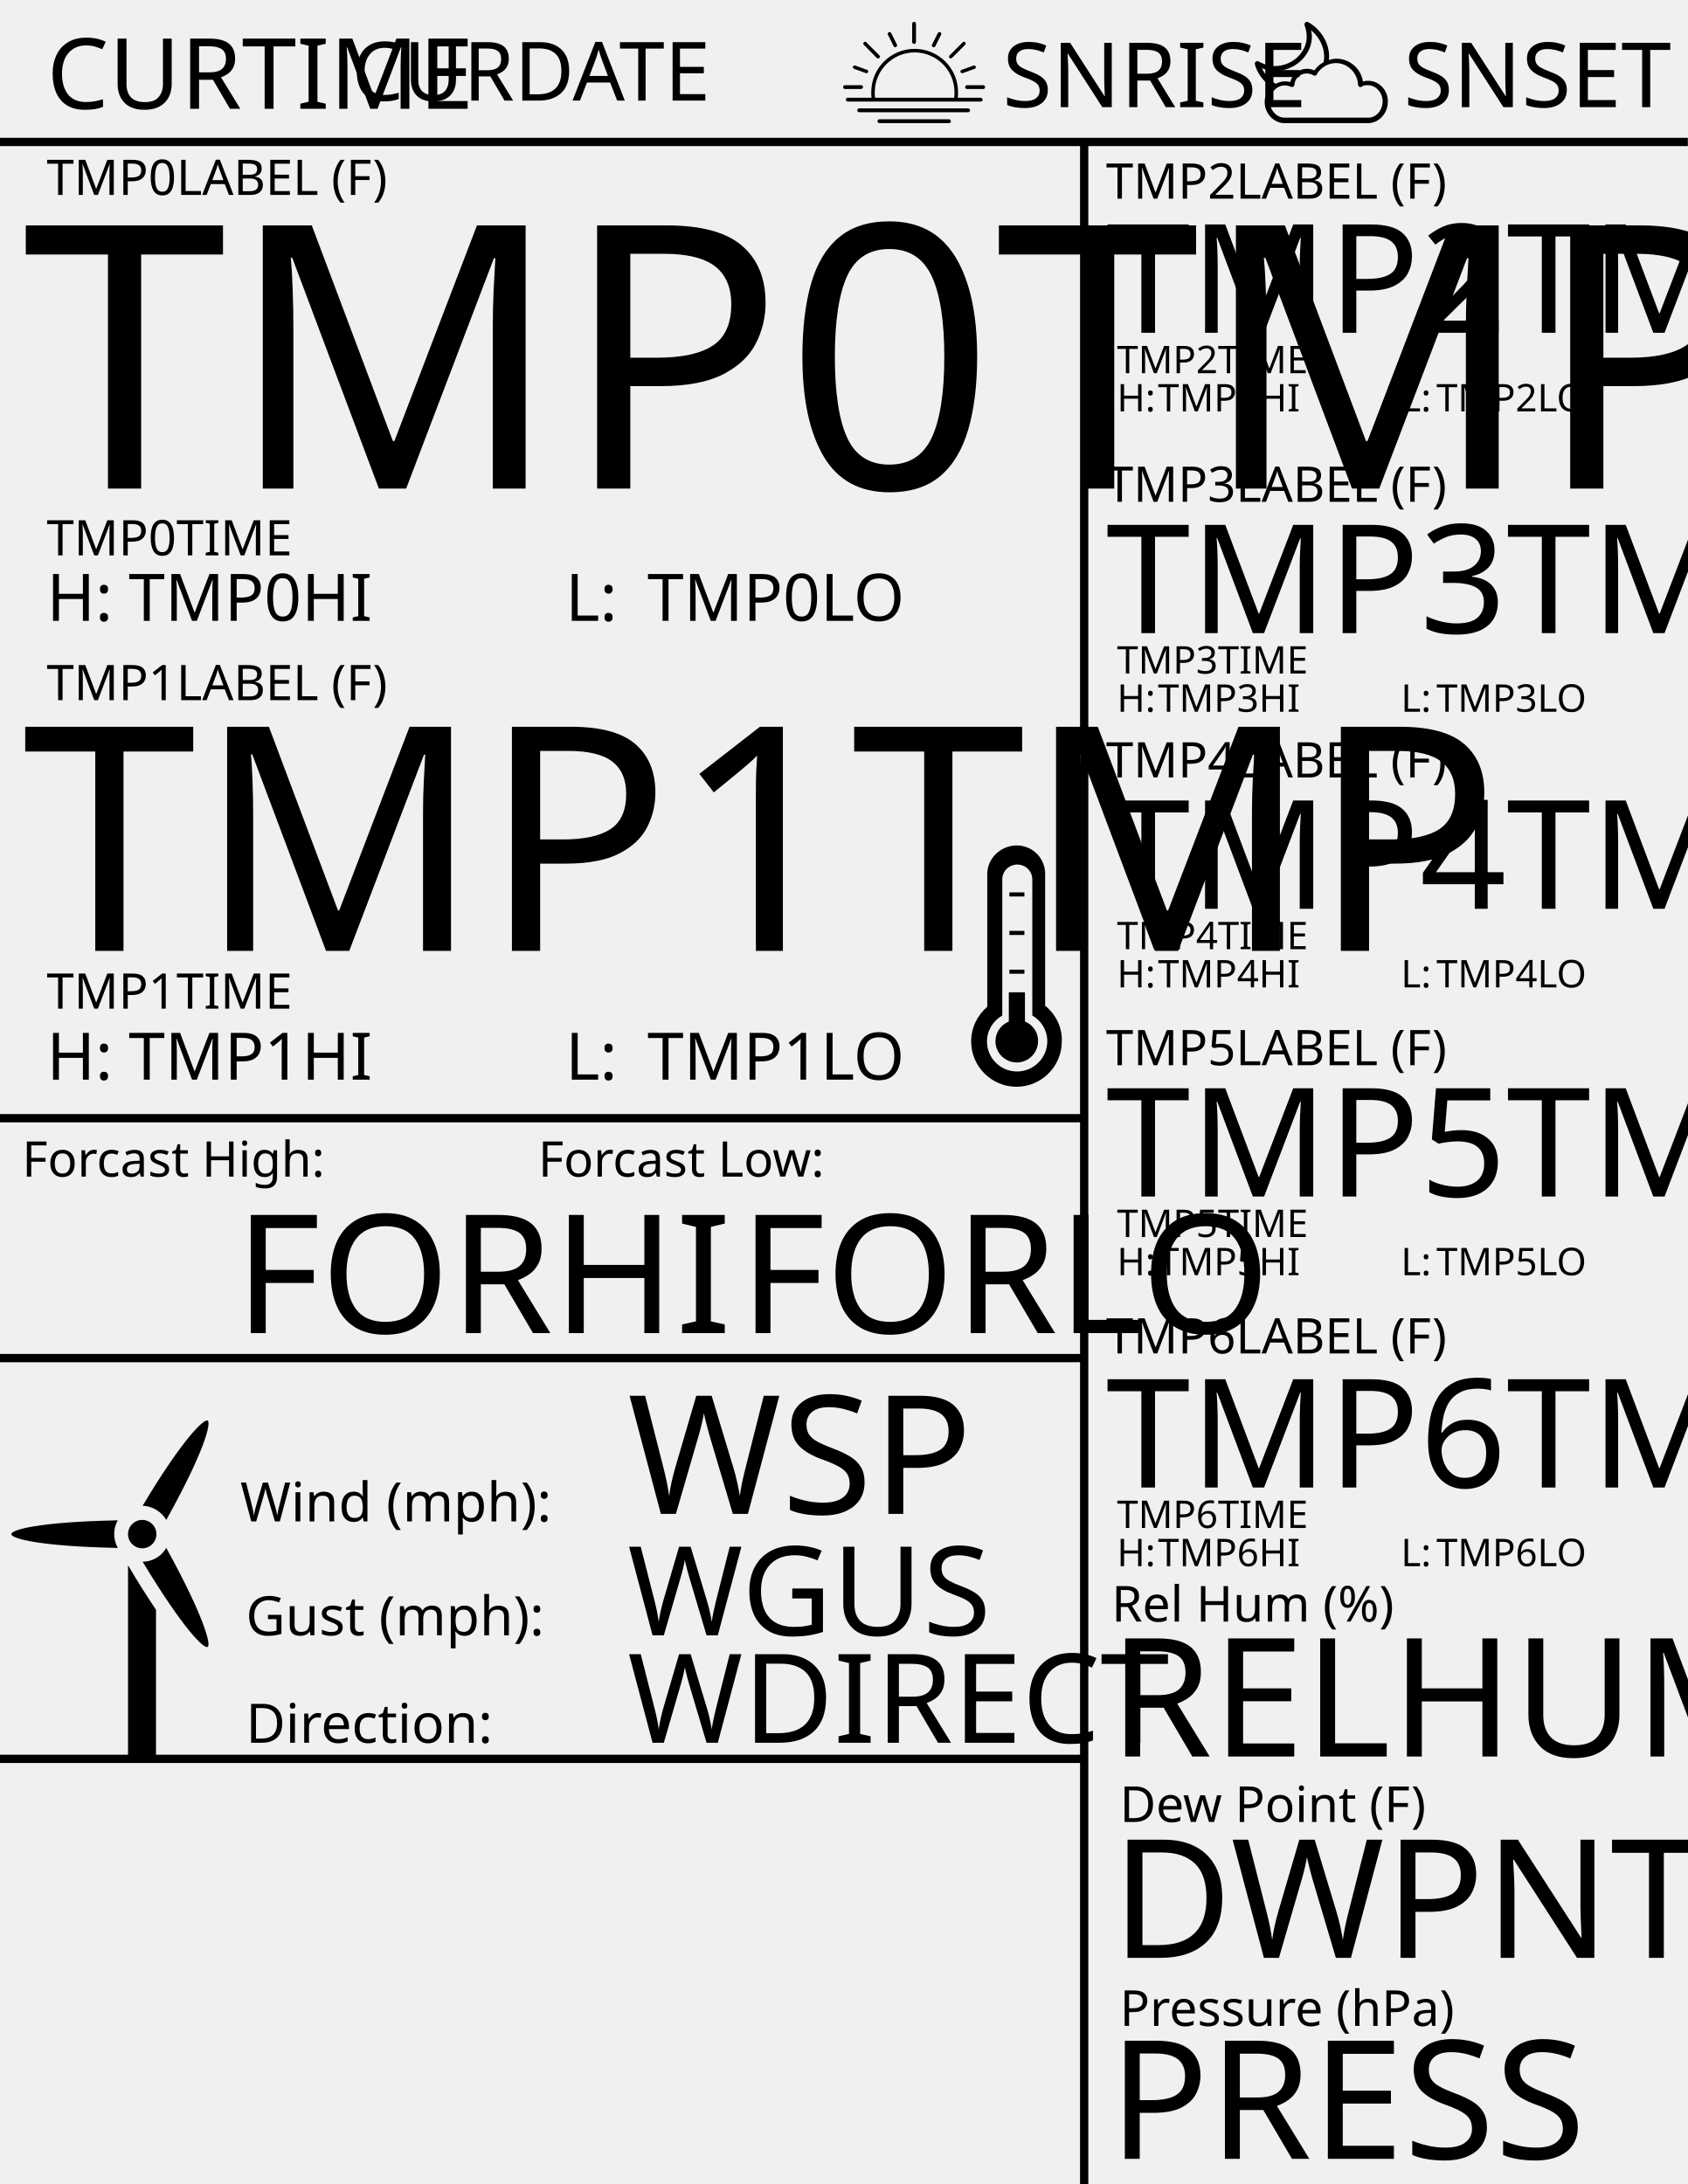
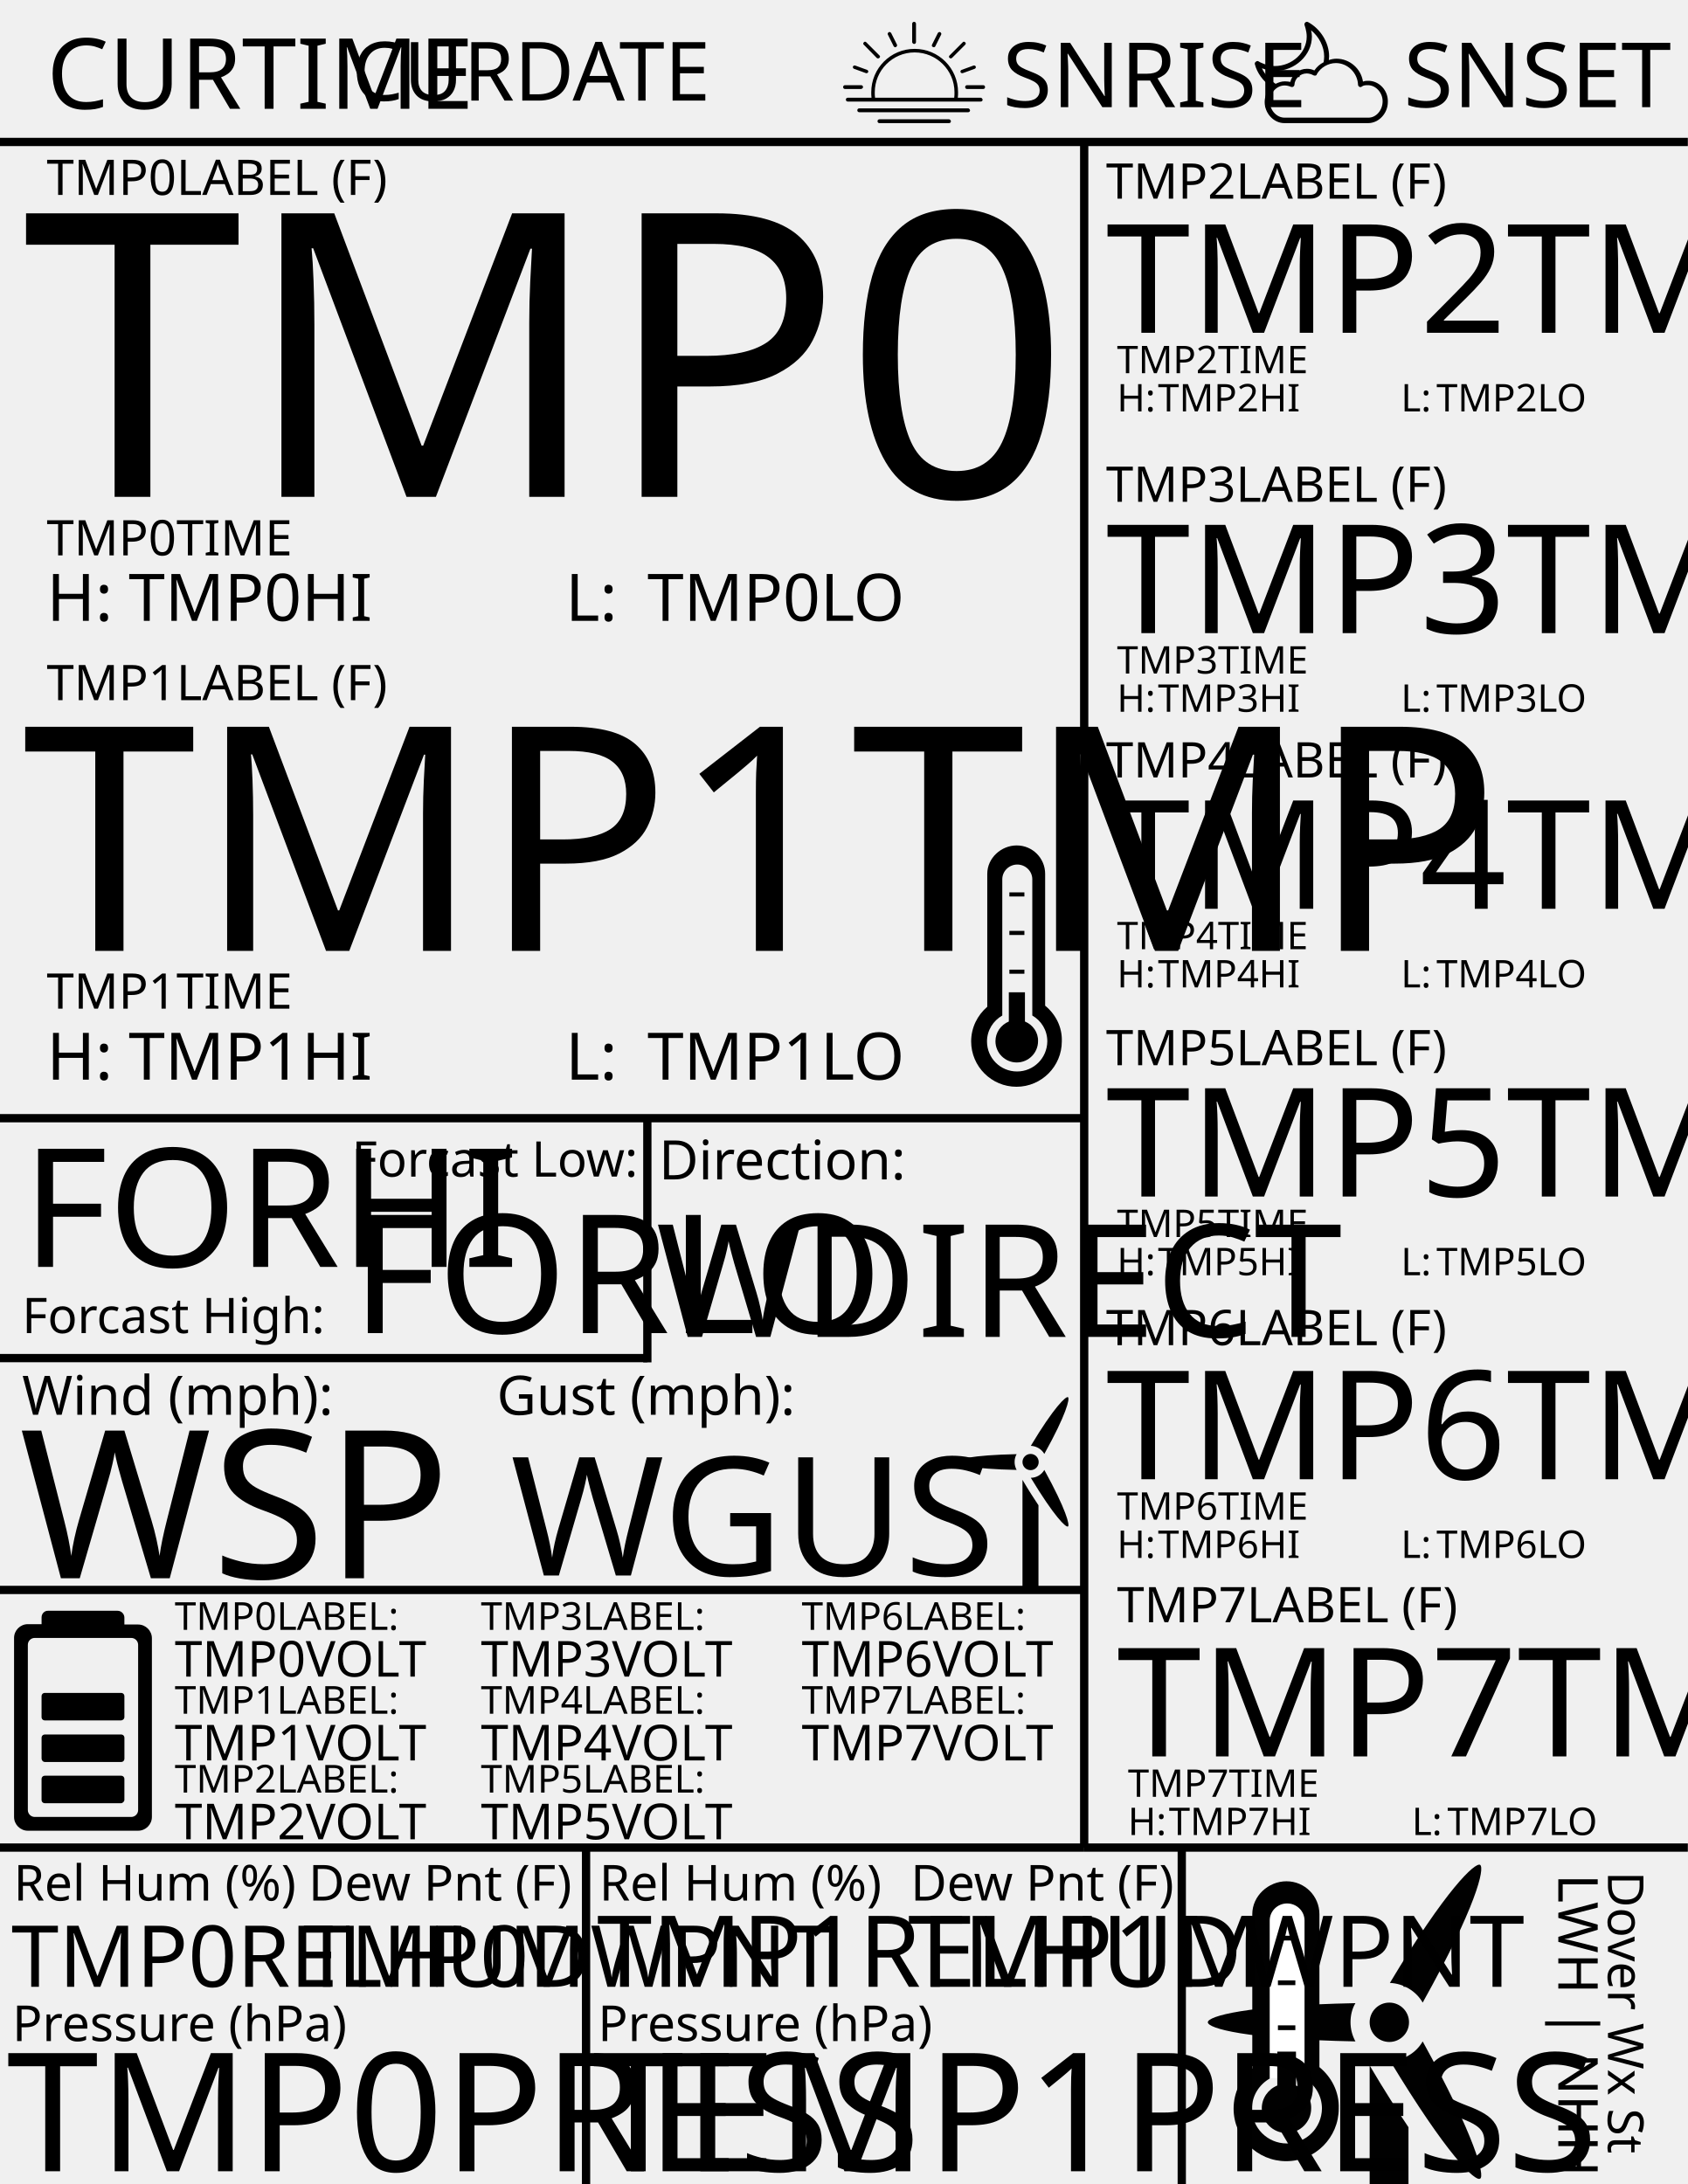
- <svg xmlns="http://www.w3.org/2000/svg" version="1.1" id="Layer_1" x="0px" y="0px" width="612px" height="792px" viewBox="0 0 612 792" enable-background="new 0 0 612 792" xml:space="preserve">
+ <svg xmlns="http://www.w3.org/2000/svg" xmlns:xlink="http://www.w3.org/1999/xlink" version="1.1" id="Layer_1" x="0px" y="0px" width="612px" height="792px" viewBox="0 0 612 792" enable-background="new 0 0 612 792" xml:space="preserve">
  <g id="layout">
-     <line fill="none" stroke="#000000" stroke-width="3" stroke-miterlimit="10" x1="393.12" y1="51.48" x2="393.12" y2="796.5" />
+     <line fill="none" stroke="#000000" stroke-width="3" stroke-miterlimit="10" x1="393.12" y1="51.48" x2="393.12" y2="670" />
    <line fill="none" stroke="#000000" stroke-width="3" stroke-miterlimit="10" x1="393.12" y1="405.5" x2="0" y2="405.5" />
-     <line fill="none" stroke="#000000" stroke-width="3" stroke-miterlimit="10" x1="393.12" y1="492.497" x2="0" y2="492.497" />
+     <line fill="none" stroke="#000000" stroke-width="3" stroke-miterlimit="10" x1="234.72" y1="492.497" x2="0" y2="492.497" />
    <line fill="none" stroke="#000000" stroke-width="3" stroke-miterlimit="10" x1="0" y1="51.48" x2="612" y2="51.48" />
-     <line fill="none" stroke="#000000" stroke-width="3" stroke-miterlimit="10" x1="393.12" y1="637.83" x2="0" y2="637.83" />
+     <line fill="none" stroke="#000000" stroke-width="3" stroke-miterlimit="10" x1="393.12" y1="670" x2="0" y2="670" />
+     <line fill="none" stroke="#000000" stroke-width="3" stroke-miterlimit="10" x1="234.72" y1="494.049" x2="234.72" y2="405.5" />
  </g>
  <g id="wind_x5F_display">
+     <g id="BatSens00">
+       <path id="b00Bat4" fill-opacity="0" d="M15.199,586.374v2.494h-4.986c-2.74,0-4.984,2.244-4.984,4.991v65.172    c-0.13,2.74,2.119,4.983,4.861,4.983h39.996c2.742,0,4.991-2.243,4.991-4.983v-64.924c0-2.742-2.249-4.984-4.991-4.984h-4.984    v-2.491c0-1.371-1.123-2.494-2.494-2.494H17.565C16.322,583.885,15.199,585.005,15.199,586.374z M47.596,593.978    c1.367,0,2.487,1.12,2.487,2.482v59.944c0,1.366-1.121,2.487-2.487,2.487H12.577c-1.362,0-2.482-1.121-2.482-2.487v-60.067    c0-1.362,1.121-2.487,2.482-2.487h35.023L47.596,593.978L47.596,593.978z M43.86,643.945c0.747,0,1.246,0.498,1.246,1.253v7.478    c0,0.747-0.499,1.246-1.246,1.246H16.442c-0.751,0-1.25-0.499-1.25-1.246v-7.478c0-0.755,0.499-1.253,1.25-1.253H43.86z     M43.86,628.868c0.747,0,1.246,0.499,1.246,1.246v7.474c0,0.756-0.499,1.258-1.246,1.258H16.442c-0.751,0-1.25-0.499-1.25-1.258    v-7.474c0-0.747,0.499-1.246,1.25-1.246H43.86z M43.86,613.917c0.747,0,1.246,0.492,1.246,1.246v7.478    c0,0.747-0.499,1.246-1.246,1.246H16.442c-0.751,0-1.25-0.499-1.25-1.246v-7.478c0-0.754,0.499-1.246,1.25-1.246H43.86z     M43.86,598.961c0.747,0,1.246,0.499,1.246,1.253v7.479c0,0.747-0.499,1.245-1.246,1.245H16.442c-0.751,0-1.25-0.498-1.25-1.245    v-7.479c0-0.754,0.499-1.253,1.25-1.253H43.86z M16.442,628.868h27.541c0.747,0,1.246,0.499,1.246,1.246v7.474    c0,0.756-0.499,1.258-1.246,1.258H16.442c-0.751,0-1.25-0.499-1.25-1.258v-7.474C15.199,629.49,15.698,628.868,16.442,628.868z     M16.442,643.945h27.541c0.747,0,1.246,0.498,1.246,1.253v7.478c0,0.747-0.499,1.246-1.246,1.246H16.442    c-0.751,0-1.25-0.499-1.25-1.246v-7.478C15.199,644.443,15.698,643.945,16.442,643.945z M16.442,598.961h27.541    c0.747,0,1.246,0.499,1.246,1.253v7.479c0,0.747-0.499,1.245-1.246,1.245H16.442c-0.751,0-1.25-0.498-1.25-1.245v-7.479    C15.199,599.46,15.698,598.961,16.442,598.961z M16.442,613.917h27.541c0.747,0,1.246,0.492,1.246,1.246v7.478    c0,0.747-0.499,1.246-1.246,1.246H16.442c-0.751,0-1.25-0.499-1.25-1.246v-7.478C15.199,614.536,15.698,613.917,16.442,613.917z" />
+       <path id="b00Bat3" d="M15.074,637.715v-7.478c0-0.747,0.499-1.246,1.253-1.246h27.541c0.747,0,1.246,0.499,1.246,1.246v7.478    c0,0.755-0.499,1.253-1.246,1.253H16.327C15.573,638.961,15.074,638.339,15.074,637.715z M45.106,652.669v-7.479    c0-0.754-0.499-1.253-1.246-1.253H16.312c-0.747,0-1.246,0.499-1.246,1.253v7.479c0,0.747,0.499,1.246,1.246,1.246H43.86    C44.482,653.915,45.106,653.293,45.106,652.669z M45.106,622.639v-7.479c0-0.754-0.499-1.253-1.246-1.253H16.312    c-0.747,0-1.246,0.499-1.246,1.253v7.479c0,0.747,0.499,1.246,1.246,1.246H43.86C44.482,623.885,45.106,623.386,45.106,622.639z     M15.074,586.502v2.482H10.09c-2.742,0-4.991,2.25-4.991,4.993v64.914c0,2.749,2.249,4.993,4.991,4.993h39.996    c2.742,0,4.991-2.244,4.991-4.993v-64.799c0-2.742-2.249-4.983-4.991-4.983h-4.984v-2.492c0-1.371-1.123-2.494-2.494-2.494H17.565    C16.197,584.008,15.074,585.128,15.074,586.502z M47.596,593.978c1.367,0,2.487,1.12,2.487,2.482v59.944    c0,1.366-1.121,2.487-2.487,2.487H12.577c-1.362,0-2.482-1.121-2.482-2.487V596.46c0-1.362,1.121-2.482,2.482-2.482H47.596z" />
+       <path id="b00Bat2" fill-opacity="0" d="M15.074,637.715v-7.478c0-0.747,0.499-1.246,1.253-1.246h27.541    c0.747,0,1.246,0.499,1.246,1.246v7.478c0,0.755-0.499,1.253-1.246,1.253H16.327C15.573,638.961,15.074,638.339,15.074,637.715z     M45.106,652.669v-7.479c0-0.754-0.499-1.253-1.246-1.253H16.312c-0.747,0-1.246,0.499-1.246,1.253v7.479    c0,0.747,0.499,1.246,1.246,1.246H43.86C44.482,653.915,45.106,653.293,45.106,652.669z M15.074,586.502v2.482H10.09    c-2.742,0-4.991,2.25-4.991,4.993v64.914c0,2.749,2.249,4.993,4.991,4.993h39.996c2.742,0,4.991-2.244,4.991-4.993v-64.799    c0-2.742-2.249-4.983-4.991-4.983h-4.984v-2.492c0-1.371-1.123-2.494-2.494-2.494H17.565    C16.197,584.008,15.074,585.128,15.074,586.502z M47.596,593.978c1.367,0,2.487,1.12,2.487,2.482v59.944    c0,1.366-1.121,2.487-2.487,2.487H12.577c-1.362,0-2.482-1.121-2.482-2.487V596.46c0-1.362,1.121-2.482,2.482-2.482H47.596z" />
+       <path id="b00Bat1" fill-opacity="0" d="M45.106,652.669v-7.479c0-0.754-0.499-1.253-1.246-1.253H16.312    c-0.747,0-1.246,0.499-1.246,1.253v7.479c0,0.747,0.499,1.246,1.246,1.246H43.86C44.607,653.915,45.106,653.293,45.106,652.669z     M15.074,586.502v2.482H10.09c-2.742,0-4.991,2.25-4.991,4.993v64.914c0,2.749,2.249,4.993,4.991,4.993h39.996    c2.742,0,4.991-2.244,4.991-4.993v-64.799c0-2.742-2.249-4.983-4.991-4.983h-4.984v-2.492c0-1.371-1.123-2.494-2.494-2.494H17.565    C16.322,584.008,15.074,585.128,15.074,586.502z M47.596,593.978c1.367,0,2.487,1.12,2.487,2.482v59.944    c0,1.366-1.121,2.487-2.487,2.487H12.577c-1.362,0-2.482-1.121-2.482-2.487V596.46c0-1.362,1.121-2.482,2.482-2.482H47.596z" />
+       <path id="b00Bat0" fill-opacity="0" d="M15.074,586.502v2.482H10.09c-2.742,0-4.991,2.25-4.991,4.993v64.914    c0,2.749,2.249,4.993,4.991,4.993h39.996c2.742,0,4.991-2.244,4.991-4.993v-64.799c0-2.742-2.249-4.983-4.991-4.983h-4.984v-2.492    c0-1.371-1.123-2.494-2.494-2.494H17.565C16.322,584.008,15.074,585.128,15.074,586.502z M47.596,593.978    c1.367,0,2.487,1.12,2.487,2.482v59.944c0,1.366-1.121,2.487-2.487,2.487H12.577c-1.362,0-2.482-1.121-2.482-2.487V596.46    c0-1.362,1.121-2.482,2.482-2.482H47.596z" />
+     </g>
    <g id="Windmill_x5F_Gfx">
-       <circle cx="51.567" cy="556.33" r="5.146" />
-       <path d="M60.287,551.183c14.012-25.165,16.299-35.172,15.013-36.032c-1.289-0.714-8.868,6.292-23.587,30.887    C55.281,546.181,58.573,548.182,60.287,551.183z" />
-       <path d="M41.414,556.332c0-1.858,0.433-3.573,1.289-5.005c-28.736,0.572-38.604,3.43-38.604,5.005    c0,1.571,9.868,4.43,38.604,5.001C41.847,559.762,41.414,558.044,41.414,556.332z" />
-       <path d="M60.287,561.333c-1.714,3.007-5.01,5.009-8.574,5.009c14.863,24.589,22.298,31.737,23.587,30.882    C76.586,596.646,74.154,586.495,60.287,561.333z" />
-       <path d="M46.421,567.624v2.146v67.764h10.148v-53.755C53.709,579.491,50.279,574.199,46.421,567.624z" />
+       <circle cx="373.684" cy="530.188" r="2.939" />
+       <path d="M378.664,527.249c8.004-14.375,9.311-20.091,8.576-20.581c-0.736-0.408-5.065,3.594-13.473,17.642    C375.805,524.392,377.686,525.534,378.664,527.249z" />
+       <path d="M367.885,530.189c0-1.062,0.247-2.041,0.736-2.858c-16.414,0.327-22.051,1.959-22.051,2.858    c0,0.897,5.637,2.53,22.051,2.857C368.132,532.149,367.885,531.168,367.885,530.189z" />
+       <path d="M378.664,533.047c-0.979,1.717-2.861,2.86-4.896,2.86c8.489,14.045,12.736,18.129,13.473,17.64    C387.975,553.218,386.586,547.419,378.664,533.047z" />
+       <path d="M370.744,536.64v1.226v38.707h5.797v-30.704C374.907,543.418,372.948,540.396,370.744,536.64z" />
    </g>
-     <text transform="matrix(1 0 0 1 227.5601 548.9971)" font-family="'Arial-BoldMT'" font-size="60">WSP</text>
-     <text transform="matrix(1 0 0 1 227.5601 593.0234)" font-family="'ArialMT'" font-size="45">WGUS</text>
-     <text transform="matrix(1 0 0 1 87.1328 551.7207)" font-family="'ArialMT'" font-size="19.736">Wind (mph):</text>
-     <text transform="matrix(1 0 0 1 89.1328 593.0234)" font-family="'ArialMT'" font-size="19.736">Gust (mph):</text>
-     <text transform="matrix(1 0 0 1 89.1328 631.9854)" font-family="'ArialMT'" font-size="19.736">Direction:</text>
-     <text transform="matrix(1 0 0 1 227.5601 631.9854)" font-family="'ArialMT'" font-size="45">WDIRECT</text>
+     <text transform="matrix(1 0 0 1 7.0098 572.3311)" font-family="'Arial-BoldMT'" font-size="75">WSP</text>
+     <text transform="matrix(1 0 0 1 63.3433 607.9971)" font-family="'Arial-BoldMT'" font-size="18">TMP0VOLT</text>
+     <text transform="matrix(1 0 0 1 185.1328 571.3311)" font-family="'ArialMT'" font-size="60">WGUS</text>
+     <text transform="matrix(1 0 0 1 8.0098 513.0537)" font-family="'ArialMT'" font-size="19.736">Wind (mph):</text>
+     <text transform="matrix(1 0 0 1 63.3433 591.0537)" font-family="'ArialMT'" font-size="14">TMP0LABEL:</text>
+     <text transform="matrix(1 0 0 1 63.3433 638.4023)" font-family="'Arial-BoldMT'" font-size="18">TMP1VOLT</text>
+     <text transform="matrix(1 0 0 1 63.3433 621.459)" font-family="'ArialMT'" font-size="14">TMP1LABEL:</text>
+     <text transform="matrix(1 0 0 1 63.3433 666.9971)" font-family="'Arial-BoldMT'" font-size="18">TMP2VOLT</text>
+     <text transform="matrix(1 0 0 1 63.3433 650.0537)" font-family="'ArialMT'" font-size="14">TMP2LABEL:</text>
+     <text transform="matrix(1 0 0 1 174.3433 607.9971)" font-family="'Arial-BoldMT'" font-size="18">TMP3VOLT</text>
+     <text transform="matrix(1 0 0 1 174.3433 591.0537)" font-family="'ArialMT'" font-size="14">TMP3LABEL:</text>
+     <text transform="matrix(1 0 0 1 174.3433 638.4023)" font-family="'Arial-BoldMT'" font-size="18">TMP4VOLT</text>
+     <text transform="matrix(1 0 0 1 174.3433 621.459)" font-family="'ArialMT'" font-size="14">TMP4LABEL:</text>
+     <text transform="matrix(1 0 0 1 174.3433 666.9971)" font-family="'Arial-BoldMT'" font-size="18">TMP5VOLT</text>
+     <text transform="matrix(1 0 0 1 174.3433 650.0537)" font-family="'ArialMT'" font-size="14">TMP5LABEL:</text>
+     <text transform="matrix(1 0 0 1 290.6763 607.9971)" font-family="'Arial-BoldMT'" font-size="18">TMP6VOLT</text>
+     <text transform="matrix(1 0 0 1 290.6763 591.0537)" font-family="'ArialMT'" font-size="14">TMP6LABEL:</text>
+     <text transform="matrix(1 0 0 1 290.6763 638.4023)" font-family="'Arial-BoldMT'" font-size="18">TMP7VOLT</text>
+     <text transform="matrix(1 0 0 1 290.6763 621.459)" font-family="'ArialMT'" font-size="14">TMP7LABEL:</text>
+     <text transform="matrix(1 0 0 1 180.1328 513.0537)" font-family="'ArialMT'" font-size="19.736">Gust (mph):</text>
+     <text transform="matrix(1 0 0 1 238.8931 427.6914)" font-family="'ArialMT'" font-size="19.736">Direction:</text>
+     <text transform="matrix(1 0 0 1 237.8931 484.8047)" font-family="'ArialMT'" font-size="57">WDIRECT</text>
+     <line fill="none" stroke="#000000" stroke-width="3" stroke-miterlimit="10" x1="393.12" y1="576.572" x2="0" y2="576.572" />
  </g>
  <g id="temp_x5F_display">
+     <g>
+       <defs>
+         <rect id="SVGID_1_" x="430.75" y="673.83" width="118.17" height="118.17" />
+       </defs>
+       <clipPath id="SVGID_2_">
+         <use xlink:href="#SVGID_1_" overflow="visible" />
+       </clipPath>
+       <path clip-path="url(#SVGID_2_)" fill="#010101" d="M503.764,726.219c3.941,0,7.137,3.195,7.137,7.136    c0,3.942-3.195,7.138-7.137,7.138c-3.94,0-7.137-3.195-7.137-7.138C496.627,729.414,499.823,726.219,503.764,726.219" />
+       <path clip-path="url(#SVGID_2_)" fill="#010101" d="M515.856,726.219c19.429-34.892,22.601-48.768,20.816-49.958    c-1.784-0.99-12.292,8.724-32.711,42.822C508.918,719.279,513.479,722.056,515.856,726.219" />
+       <path clip-path="url(#SVGID_2_)" fill="#010101" d="M489.688,733.354c0-2.577,0.595-4.955,1.784-6.938    c-39.847,0.794-53.526,4.759-53.526,6.938c0,2.182,13.68,6.146,53.526,6.939C490.283,738.112,489.688,735.734,489.688,733.354" />
+       <path clip-path="url(#SVGID_2_)" fill="#010101" d="M515.856,740.294c-2.378,4.163-6.938,6.938-11.895,6.938    c20.618,34.099,30.927,44.011,32.711,42.82C538.457,789.261,535.087,775.185,515.856,740.294" />
+       <path clip-path="url(#SVGID_2_)" fill="#010101" d="M496.627,749.017v2.973v93.97h14.076v-74.541    C506.737,765.471,501.979,758.136,496.627,749.017" />
+       <rect x="457.018" y="687.471" clip-path="url(#SVGID_2_)" fill="#FFFFFF" width="17.5" height="66.116" />
+       <rect x="463.369" y="701.972" clip-path="url(#SVGID_2_)" fill="#010101" width="6.315" height="1.722" />
+       <rect x="463.369" y="718.162" clip-path="url(#SVGID_2_)" fill="#010101" width="6.315" height="1.722" />
+       <rect x="463.369" y="734.467" clip-path="url(#SVGID_2_)" fill="#010101" width="6.315" height="1.724" />
+       <path clip-path="url(#SVGID_2_)" fill="#010101" d="M478.413,749.625v-55.461c0-6.546-5.283-11.944-11.942-11.944    c-6.545,0-12.403,5.283-12.403,11.944v55.919c-4.133,3.561-6.773,8.727-6.773,14.583c0,10.565,8.611,19.062,19.062,19.062    c10.563,0,19.061-8.612,19.061-19.062C485.646,758.581,482.774,753.184,478.413,749.625 M466.584,777.298    c-7.002,0-12.631-5.627-12.631-12.632c0-4.707,2.642-8.727,6.432-10.907v-57.3c0-3.444,2.87-6.2,6.314-6.2    c3.445,0,6.316,2.756,6.316,6.2v57.3c3.788,2.181,6.315,6.2,6.315,10.907C479.216,771.671,473.589,777.298,466.584,777.298" />
+       <path clip-path="url(#SVGID_2_)" fill="#010101" d="M469.915,756.285v-12.287h-6.774v12.287c-3.33,1.378-5.627,4.593-5.627,8.266    c0,4.939,4.019,8.957,8.957,8.957c4.938,0,8.955-4.018,8.955-8.957C475.541,760.878,473.245,757.663,469.915,756.285" />
+     </g>
+     <text transform="matrix(1 0 0 1 216.4326 720.4902)" font-family="'Arial-BoldMT'" font-size="36">TMP1RELHUM</text>
+     <text transform="matrix(1 0 0 1 4.0991 720.4902)" font-family="'Arial-BoldMT'" font-size="31">TMP0RELHUM</text>
    <text transform="matrix(1 0 0 1 16.9199 253.9111)" font-family="'ArialMT'" font-size="17.82">TMP1LABEL (F)</text>
    <text transform="matrix(1 0 0 1 401.04 281.9238)" font-family="'ArialMT'" font-size="17.82">TMP4LABEL (F)</text>
-     <text transform="matrix(1 0 0 1 401.04 329.5498)" font-family="'ArialMT'" font-size="55">TMP4TMP</text>
-     <text transform="matrix(1 0 0 1 406.0234 660.7119)" font-family="'ArialMT'" font-size="18">Dew Point (F)</text>
-     <text transform="matrix(1 0 0 1 403.0234 709.9854)" font-family="'ArialMT'" font-size="60">DWPNT</text>
-     <text transform="matrix(1 0 0 1 403.04 588.0449)" font-family="'ArialMT'" font-size="18">Rel Hum (%)</text>
-     <text transform="matrix(1 0 0 1 402.1992 636.9854)" font-family="'ArialMT'" font-size="60">RELHUM</text>
-     <text transform="matrix(1 0 0 1 406.04 734.6641)" font-family="'ArialMT'" font-size="18">Pressure (hPa)</text>
-     <text transform="matrix(1 0 0 1 402.04 782.8857)" font-family="'ArialMT'" font-size="60">PRESS</text>
-     <text transform="matrix(1 0 0 1 85.1328 483.4336)" font-family="'ArialMT'" font-size="60">FORHI</text>
-     <text transform="matrix(1 0 0 1 268.1475 483.4336)" font-family="'ArialMT'" font-size="60">FORLO</text>
+     <text transform="matrix(1 0 0 1 401.04 329.5498)" font-family="'Arial-BoldMT'" font-size="55">TMP4TMP</text>
+     <text transform="matrix(1 0 0 1 111.8521 689.21)" font-family="'ArialMT'" font-size="18">Dew Pnt (F)</text>
+     <text transform="matrix(1 0 0 1 109.8687 720.4834)" font-family="'Arial-BoldMT'" font-size="31">TMP0DWPNT</text>
+     <text transform="matrix(1 0 0 1 4.9399 689.21)" font-family="'ArialMT'" font-size="18">Rel Hum (%)</text>
+     <text transform="matrix(1 0 0 1 4.4595 740.1621)" font-family="'ArialMT'" font-size="18">Pressure (hPa)</text>
+     <text transform="matrix(1 0 0 1 2.4194 787.3838)" font-family="'Arial-BoldMT'" font-size="60">TMP0PRESS</text>
+     <text transform="matrix(1 0 0 1 330.1855 689.21)" font-family="'ArialMT'" font-size="18">Dew Pnt (F)</text>
+     <text transform="matrix(1 0 0 1 329.2021 720.4834)" font-family="'Arial-BoldMT'" font-size="36">TMP1DWPNT</text>
+     <text transform="matrix(1 0 0 1 217.2734 689.21)" font-family="'ArialMT'" font-size="18">Rel Hum (%)</text>
+     <text transform="matrix(-4.371139e-08 1 -1 -4.371139e-08 583.0352 678.5723)" font-family="'Arial-BoldMT'" font-size="18">Dover Wx St</text>
+     <text transform="matrix(-4.371139e-08 1 -1 -4.371139e-08 565.0352 679.5723)" font-family="'Arial-BoldMT'" font-size="20">LWH | NHH</text>
+     <text transform="matrix(1 0 0 1 216.793 740.1621)" font-family="'ArialMT'" font-size="18">Pressure (hPa)</text>
+     <text transform="matrix(1 0 0 1 214.7529 787.3838)" font-family="'Arial-BoldMT'" font-size="60">TEMP1PRESS</text>
+     <text transform="matrix(1 0 0 1 8.0098 459.4336)" font-family="'Arial-BoldMT'" font-size="60">FORHI</text>
+     <text transform="matrix(1 0 0 1 127.5518 483.4336)" font-family="'Arial-BoldMT'" font-size="60">FORLO</text>
    <text transform="matrix(1 0 0 1 16.9199 70.6914)" font-family="'ArialMT'" font-size="17.82">TMP0LABEL (F)</text>
    <text transform="matrix(1 0 0 1 16.9199 201.3916)" font-family="'ArialMT'" font-size="17.82">TMP0TIME</text>
    <text transform="matrix(1 0 0 1 16.9199 225.1318)" font-family="'ArialMT'" font-size="23.76">H:</text>
    <text transform="matrix(1 0 0 1 46.6201 225.1318)" font-family="'ArialMT'" font-size="23.76">TMP0HI</text>
    <text transform="matrix(1 0 0 1 205.02 225.1318)" font-family="'ArialMT'" font-size="23.76">L:</text>
    <text transform="matrix(1 0 0 1 234.7202 225.1318)" font-family="'ArialMT'" font-size="23.76">TMP0LO</text>
    <text transform="matrix(1 0 0 1 405 344.2129)" font-family="'ArialMT'" font-size="13.86">TMP4TIME</text>
    <text transform="matrix(1 0 0 1 405 358.0732)" font-family="'ArialMT'" font-size="13.86">H:</text>
    <text transform="matrix(1 0 0 1 419.8496 358.0732)" font-family="'ArialMT'" font-size="13.86">TMP4HI</text>
    <text transform="matrix(1 0 0 1 507.96 358.0732)" font-family="'ArialMT'" font-size="13.86">L:</text>
    <text transform="matrix(1 0 0 1 520.8301 358.0732)" font-family="'ArialMT'" font-size="13.86">TMP4LO</text>
    <text transform="matrix(1 0 0 1 401.04 386.292)" font-family="'ArialMT'" font-size="17.82">TMP5LABEL (F)</text>
-     <text transform="matrix(1 0 0 1 401.04 433.918)" font-family="'ArialMT'" font-size="55">TMP5TMP</text>
+     <text transform="matrix(1 0 0 1 401.04 433.918)" font-family="'Arial-BoldMT'" font-size="55">TMP5TMP</text>
    <text transform="matrix(1 0 0 1 405 448.5811)" font-family="'ArialMT'" font-size="13.86">TMP5TIME</text>
    <text transform="matrix(1 0 0 1 405 462.4414)" font-family="'ArialMT'" font-size="13.86">H:</text>
    <text transform="matrix(1 0 0 1 419.8496 462.4414)" font-family="'ArialMT'" font-size="13.86">TMP5HI</text>
    <text transform="matrix(1 0 0 1 507.96 462.4414)" font-family="'ArialMT'" font-size="13.86">L:</text>
    <text transform="matrix(1 0 0 1 520.8301 462.4414)" font-family="'ArialMT'" font-size="13.86">TMP5LO</text>
-     <text transform="matrix(1 0 0 1 401.04 490.8047)" font-family="'ArialMT'" font-size="17.82">TMP6LABEL (F)</text>
-     <text transform="matrix(1 0 0 1 401.04 539.4307)" font-family="'ArialMT'" font-size="55">TMP6TMP</text>
-     <text transform="matrix(1 0 0 1 405 554.0938)" font-family="'ArialMT'" font-size="13.86">TMP6TIME</text>
-     <text transform="matrix(1 0 0 1 405 567.9541)" font-family="'ArialMT'" font-size="13.86">H:</text>
-     <text transform="matrix(1 0 0 1 419.8496 567.9541)" font-family="'ArialMT'" font-size="13.86">TMP6HI</text>
-     <text transform="matrix(1 0 0 1 507.96 567.9541)" font-family="'ArialMT'" font-size="13.86">L:</text>
-     <text transform="matrix(1 0 0 1 520.8301 567.9541)" font-family="'ArialMT'" font-size="13.86">TMP6LO</text>
+     <text transform="matrix(1 0 0 1 401.04 487.8047)" font-family="'ArialMT'" font-size="17.82">TMP6LABEL (F)</text>
+     <text transform="matrix(1 0 0 1 401.04 536.4307)" font-family="'Arial-BoldMT'" font-size="55">TMP6TMP</text>
+     <text transform="matrix(1 0 0 1 405 551.0938)" font-family="'ArialMT'" font-size="13.86">TMP6TIME</text>
+     <text transform="matrix(1 0 0 1 405 564.9541)" font-family="'ArialMT'" font-size="13.86">H:</text>
+     <text transform="matrix(1 0 0 1 419.8496 564.9541)" font-family="'ArialMT'" font-size="13.86">TMP6HI</text>
+     <text transform="matrix(1 0 0 1 507.96 564.9541)" font-family="'ArialMT'" font-size="13.86">L:</text>
+     <text transform="matrix(1 0 0 1 520.8301 564.9541)" font-family="'ArialMT'" font-size="13.86">TMP6LO</text>
+     <text transform="matrix(1 0 0 1 405 588.3047)" font-family="'ArialMT'" font-size="17.82">TMP7LABEL (F)</text>
+     <text transform="matrix(1 0 0 1 405 636.9307)" font-family="'Arial-BoldMT'" font-size="55">TMP7TMP</text>
+     <text transform="matrix(1 0 0 1 408.96 651.5938)" font-family="'ArialMT'" font-size="13.86">TMP7TIME</text>
+     <text transform="matrix(1 0 0 1 408.96 665.4541)" font-family="'ArialMT'" font-size="13.86">H:</text>
+     <text transform="matrix(1 0 0 1 423.8096 665.4541)" font-family="'ArialMT'" font-size="13.86">TMP7HI</text>
+     <text transform="matrix(1 0 0 1 511.9199 665.4541)" font-family="'ArialMT'" font-size="13.86">L:</text>
+     <text transform="matrix(1 0 0 1 524.79 665.4541)" font-family="'ArialMT'" font-size="13.86">TMP7LO</text>
    <text transform="matrix(1 0 0 1 401.04 181.9639)" font-family="'ArialMT'" font-size="17.82">TMP3LABEL (F)</text>
-     <text transform="matrix(1 0 0 1 401.04 229.5898)" font-family="'ArialMT'" font-size="55">TMP3TMP</text>
+     <text transform="matrix(1 0 0 1 401.04 229.5898)" font-family="'Arial-BoldMT'" font-size="55">TMP3TMP</text>
    <text transform="matrix(1 0 0 1 405 244.2529)" font-family="'ArialMT'" font-size="13.86">TMP3TIME</text>
    <text transform="matrix(1 0 0 1 405 258.1133)" font-family="'ArialMT'" font-size="13.86">H:</text>
    <text transform="matrix(1 0 0 1 419.8496 258.1133)" font-family="'ArialMT'" font-size="13.86">TMP3HI</text>
    <text transform="matrix(1 0 0 1 507.96 258.1133)" font-family="'ArialMT'" font-size="13.86">L:</text>
    <text transform="matrix(1 0 0 1 520.8301 258.1133)" font-family="'ArialMT'" font-size="13.86">TMP3LO</text>
    <text transform="matrix(1 0 0 1 401.04 72.043)" font-family="'ArialMT'" font-size="17.82">TMP2LABEL (F)</text>
-     <text transform="matrix(1 0 0 1 8.0098 426.6914)" font-family="'ArialMT'" font-size="17.82">Forcast High:</text>
-     <text transform="matrix(1 0 0 1 195.1475 426.6914)" font-family="'ArialMT'" font-size="17.82">Forcast Low:</text>
-     <text transform="matrix(1 0 0 1 401.04 120.6699)" font-family="'ArialMT'" font-size="55">TMP2TMP</text>
+     <text transform="matrix(1 0 0 1 8.0098 483.4336)" font-family="'ArialMT'" font-size="17.82">Forcast High:</text>
+     <text transform="matrix(1 0 0 1 127.5522 426.6914)" font-family="'ArialMT'" font-size="17.82">Forcast Low:</text>
+     <text transform="matrix(1 0 0 1 401.04 120.6699)" font-family="'Arial-BoldMT'" font-size="55">TMP2TMP</text>
    <text transform="matrix(1 0 0 1 405 135.333)" font-family="'ArialMT'" font-size="13.86">TMP2TIME</text>
    <text transform="matrix(1 0 0 1 405 149.1934)" font-family="'ArialMT'" font-size="13.86">H:</text>
    <text transform="matrix(1 0 0 1 419.8496 149.1934)" font-family="'ArialMT'" font-size="13.86">TMP2HI</text>
    <text transform="matrix(1 0 0 1 507.96 149.1934)" font-family="'ArialMT'" font-size="13.86">L:</text>
    <text transform="matrix(1 0 0 1 520.8301 149.1934)" font-family="'ArialMT'" font-size="13.86">TMP2LO</text>
    <text transform="matrix(1 0 0 1 16.9199 365.7812)" font-family="'ArialMT'" font-size="17.82">TMP1TIME</text>
    <text transform="matrix(1 0 0 1 16.9199 391.5215)" font-family="'ArialMT'" font-size="23.76">H:</text>
    <text transform="matrix(1 0 0 1 46.6201 391.5215)" font-family="'ArialMT'" font-size="23.76">TMP1HI</text>
    <text transform="matrix(1 0 0 1 205.02 391.5215)" font-family="'ArialMT'" font-size="23.76">L:</text>
    <text transform="matrix(1 0 0 1 234.7202 391.5215)" font-family="'ArialMT'" font-size="23.76">TMP1LO</text>
-     <text transform="matrix(1 0 0 1 8.0098 177.1777)" font-family="'ArialMT'" font-size="133.65">TMP0TMP</text>
-     <text transform="matrix(1 0 0 1 8.0098 344.835)" font-family="'ArialMT'" font-size="113.85">TMP1TMP</text>
+     <text transform="matrix(1 0 0 1 8.0098 180.1777)" font-family="'Arial-BoldMT'" font-size="144">TMP0</text>
+     <text transform="matrix(1 0 0 1 8.0098 344.835)" font-family="'Arial-BoldMT'" font-size="113.85">TMP1TMP</text>
    <g>
      <rect x="365.994" y="323.612" width="5.445" height="1.485" />
      <rect x="365.994" y="337.571" width="5.445" height="1.485" />
      <rect x="365.994" y="351.629" width="5.445" height="1.485" />
-       <path d="M378.963,364.697V316.88c0-5.643-4.554-10.296-10.296-10.296c-5.643,0-10.692,4.554-10.692,10.296v48.213    c-3.562,3.069-5.841,7.524-5.841,12.573c0,9.107,7.425,16.434,16.438,16.434c9.104,0,16.434-7.425,16.434-16.434    C385.2,372.419,382.725,367.766,378.963,364.697z M368.766,388.557c-6.039,0-10.89-4.852-10.89-10.891    c0-4.059,2.277-7.524,5.544-9.405V318.86c0-2.97,2.475-5.346,5.445-5.346c2.97,0,5.441,2.376,5.441,5.346v49.401    c3.271,1.881,5.445,5.346,5.445,9.405C379.656,383.705,374.805,388.557,368.766,388.557z" />
+       <path d="M378.963,364.697V316.88c0-5.643-4.554-10.296-10.296-10.296c-5.643,0-10.692,4.554-10.692,10.296v48.213    c-3.562,3.069-5.841,7.524-5.841,12.573c0,9.107,7.425,16.434,16.438,16.434c9.104,0,16.434-7.425,16.434-16.434    C385.2,372.419,382.725,367.766,378.963,364.697z M368.766,388.557c-6.039,0-10.89-4.852-10.89-10.891    c0-4.059,2.277-7.524,5.544-9.405V318.86c0-2.97,2.475-5.346,5.445-5.346c2.97,0,5.44,2.376,5.44,5.346v49.401    c3.271,1.881,5.445,5.346,5.445,9.405C379.656,383.705,374.805,388.557,368.766,388.557z" />
      <path d="M371.637,370.439v-10.593h-5.841v10.593c-2.871,1.188-4.851,3.96-4.851,7.127c0,4.258,3.465,7.723,7.722,7.723    s7.722-3.465,7.722-7.723C376.488,374.399,374.508,371.627,371.637,370.439z" />
    </g>
+     <line fill="#FFFFFF" stroke="#000000" stroke-width="3" stroke-miterlimit="10" x1="393.12" y1="670" x2="612" y2="670" />
+     <line fill="none" stroke="#000000" stroke-width="3" stroke-miterlimit="10" x1="212.5" y1="670" x2="212.5" y2="792" />
+     <line fill="none" stroke="#000000" stroke-width="3" stroke-miterlimit="10" x1="428.502" y1="670" x2="428.502" y2="792" />
  </g>
  <g id="time_x5F_display">
    <text transform="matrix(1 0 0 1 363.5225 38.8564)" font-family="'ArialMT'" font-size="32.67">SNRISE</text>
-     <text transform="matrix(1 0 0 1 16.9199 39.4531)" font-family="'ArialMT'" font-size="35.64">CURTIME</text>
+     <text transform="matrix(1 0 0 1 16.9199 39.4531)" font-family="'Arial-BoldMT'" font-size="35.64">CURTIME</text>
    <text transform="matrix(1 0 0 1 127.5522 36.4834)" font-family="'ArialMT'" font-size="29.7">CURDATE</text>
    <text transform="matrix(1 0 0 1 508.9502 38.8564)" font-family="'ArialMT'" font-size="32.67">SNSET</text>
-     <path d="M496.179,29.304c-0.594,0-1.287,0-1.979,0.297c-0.693-4.752-4.854-8.316-9.604-8.316c-0.986,0-1.881,0.198-2.771,0.495   c0-0.495,0.099-0.891,0.099-1.386c0-4.95-3.168-9.999-7.623-12.375c-0.396-0.198-0.689-0.099-0.99,0.099   c-0.297,0.297-0.396,0.594-0.297,0.99c0,0,0.792,2.079,0.792,4.158c0,5.841-5.346,10.692-11.583,10.692   c-2.871,0-5.841-1.584-5.841-1.683c-0.297-0.198-0.69-0.198-0.99,0.099c-0.297,0.198-0.491,0.495-0.396,0.891   c0.792,3.168,2.97,6.138,5.841,8.118c-1.386,1.485-2.277,3.465-2.277,5.643c0,4.059,3.271,7.623,7.132,7.623h30.393   c3.861,0,7.128-3.564,7.128-7.623C503.406,32.769,500.04,29.304,496.179,29.304z M457.569,24.75c1.287,0.495,2.97,0.99,4.752,0.99   c7.227,0,13.361-5.742,13.361-12.474c0-0.792-0.099-1.584-0.297-2.277c2.871,2.277,4.752,5.94,4.752,9.504   c0,0.693-0.099,1.386-0.194,2.079c-1.39,0.693-2.479,1.683-3.366,2.97c-0.792-0.396-1.687-0.594-2.673-0.594   c-2.974,0-5.35,1.979-6.039,4.752c-0.597-0.099-1.287-0.198-1.98-0.198c-1.287,0-2.273,0.396-3.365,0.891   C460.341,28.908,458.559,26.928,457.569,24.75z M496.179,42.669h-30.393c-2.871,0-5.346-2.673-5.346-5.841s2.475-5.841,5.346-5.841   c0.792,0,1.584,0.198,2.273,0.495c0.301,0.099,0.598,0.099,0.796,0c0.297-0.198,0.491-0.495,0.491-0.693   c0.103-2.277,2.079-4.158,4.455-4.158c0.895,0,1.782,0.297,2.479,0.693c0.194,0.099,0.495,0.099,0.689,0.099   c0.297-0.099,0.495-0.198,0.495-0.495c1.386-2.475,4.158-4.059,6.934-4.059c4.257,0,7.817,3.564,8.019,7.821   c0,0.396,0.198,0.594,0.495,0.792c0.297,0.198,0.594,0.099,0.891-0.099c0.495-0.396,1.089-0.495,2.182-0.495   c2.867,0,5.346,2.673,5.346,5.841S499.05,42.669,496.179,42.669z" />
+     <path d="M496.179,29.304c-0.594,0-1.287,0-1.979,0.297c-0.693-4.752-4.854-8.316-9.604-8.316c-0.985,0-1.881,0.198-2.771,0.495   c0-0.495,0.099-0.891,0.099-1.386c0-4.95-3.168-9.999-7.623-12.375c-0.396-0.198-0.688-0.099-0.99,0.099   c-0.297,0.297-0.396,0.594-0.297,0.99c0,0,0.792,2.079,0.792,4.158c0,5.841-5.346,10.692-11.583,10.692   c-2.871,0-5.841-1.584-5.841-1.683c-0.297-0.198-0.689-0.198-0.99,0.099c-0.297,0.198-0.49,0.495-0.396,0.891   c0.792,3.168,2.97,6.138,5.841,8.118c-1.386,1.485-2.277,3.465-2.277,5.643c0,4.059,3.271,7.623,7.133,7.623h30.393   c3.861,0,7.128-3.564,7.128-7.623C503.406,32.769,500.04,29.304,496.179,29.304z M457.569,24.75c1.287,0.495,2.97,0.99,4.752,0.99   c7.227,0,13.36-5.742,13.36-12.474c0-0.792-0.099-1.584-0.297-2.277c2.871,2.277,4.752,5.94,4.752,9.504   c0,0.693-0.099,1.386-0.193,2.079c-1.391,0.693-2.479,1.683-3.366,2.97c-0.792-0.396-1.688-0.594-2.673-0.594   c-2.975,0-5.351,1.979-6.039,4.752c-0.598-0.099-1.287-0.198-1.98-0.198c-1.287,0-2.272,0.396-3.365,0.891   C460.341,28.908,458.559,26.928,457.569,24.75z M496.179,42.669h-30.393c-2.871,0-5.346-2.673-5.346-5.841s2.475-5.841,5.346-5.841   c0.792,0,1.584,0.198,2.272,0.495c0.302,0.099,0.599,0.099,0.797,0c0.297-0.198,0.49-0.495,0.49-0.693   c0.104-2.277,2.079-4.158,4.455-4.158c0.896,0,1.782,0.297,2.479,0.693c0.193,0.099,0.495,0.099,0.688,0.099   c0.297-0.099,0.495-0.198,0.495-0.495c1.386-2.475,4.158-4.059,6.935-4.059c4.257,0,7.816,3.564,8.019,7.821   c0,0.396,0.198,0.594,0.495,0.792c0.297,0.198,0.594,0.099,0.891-0.099c0.495-0.396,1.089-0.495,2.183-0.495   c2.866,0,5.346,2.673,5.346,5.841S499.05,42.669,496.179,42.669z" />
    <g>
-       <path d="M355.599,35.442h-8.312c0.099-0.693,0.099-1.287,0.099-1.98c0-8.712-7.025-15.741-15.741-15.741    c-8.712,0-15.737,7.029-15.737,15.741c0,0.693,0,1.287,0.099,1.98h-8.613c-0.396,0-0.689,0.297-0.689,0.693    c0,0.396,0.297,0.693,0.689,0.693h48.214c0.396,0,0.692-0.297,0.692-0.693C356.193,35.739,355.896,35.442,355.599,35.442z     M317.286,35.442c-0.103-0.693-0.103-1.287-0.103-1.98c0-7.92,6.438-14.454,14.454-14.454c7.92,0,14.454,6.435,14.454,14.454    c0,0.693,0,1.287-0.099,1.98H317.286z" />
-       <path d="M351.045,39.303h-39.501c-0.396,0-0.693,0.297-0.693,0.693s0.301,0.693,0.693,0.693h39.501    c0.396,0,0.693-0.297,0.693-0.693C351.639,39.6,351.342,39.303,351.045,39.303z" />
-       <path d="M344.115,43.263H318.87c-0.396,0-0.693,0.297-0.693,0.693s0.297,0.693,0.693,0.693h25.245    c0.396,0,0.689-0.297,0.689-0.693C344.709,43.56,344.412,43.263,344.115,43.263z" />
-       <path d="M331.443,15.939c0.396,0,0.689-0.297,0.689-0.693V8.613c0-0.396-0.297-0.693-0.689-0.693    c-0.396,0-0.693,0.297-0.693,0.693v6.732C330.849,15.642,331.146,15.939,331.443,15.939z" />
-       <path d="M356.49,30.888h-5.841c-0.396,0-0.693,0.297-0.693,0.693s0.297,0.693,0.693,0.693h5.841c0.396,0,0.689-0.297,0.689-0.693    S356.886,30.888,356.49,30.888z" />
-       <path d="M312.93,31.581c0-0.396-0.297-0.693-0.689-0.693h-5.841c-0.396,0-0.693,0.297-0.693,0.693s0.297,0.693,0.693,0.693h5.841    C312.633,32.175,312.93,31.878,312.93,31.581z" />
-       <path d="M344.709,21.186c0.198,0,0.297-0.099,0.495-0.198l4.752-4.752c0.297-0.297,0.297-0.693,0-0.891    c-0.297-0.297-0.693-0.297-0.891,0l-4.752,4.752c-0.301,0.297-0.301,0.693,0,0.891C344.412,21.087,344.61,21.186,344.709,21.186z" />
-       <path d="M317.88,20.988c0.099,0.099,0.297,0.198,0.495,0.198s0.297-0.099,0.495-0.198c0.297-0.297,0.297-0.693,0-0.891    l-4.752-4.752c-0.297-0.297-0.693-0.297-0.895,0c-0.297,0.297-0.297,0.693,0,0.891L317.88,20.988z" />
-       <path d="M324.018,16.731c0.103,0.198,0.301,0.396,0.598,0.396c0.099,0,0.194,0,0.297-0.099c0.297-0.198,0.495-0.594,0.297-0.891    l-2.079-4.158c-0.198-0.297-0.594-0.495-0.891-0.297c-0.297,0.198-0.495,0.594-0.297,0.891L324.018,16.731z" />
-       <path d="M338.274,17.028c0.099,0,0.194,0.099,0.297,0.099c0.194,0,0.495-0.099,0.594-0.396l2.079-4.158    c0.198-0.297,0-0.693-0.297-0.891c-0.297-0.198-0.693,0-0.895,0.297l-2.079,4.158C337.779,16.533,337.878,16.929,338.274,17.028z" />
-       <path d="M348.273,26.136c0.099,0.297,0.396,0.396,0.594,0.396c0.099,0,0.198,0,0.198,0l4.354-1.584    c0.297-0.099,0.495-0.495,0.396-0.792c-0.103-0.297-0.495-0.495-0.792-0.396l-4.356,1.584    C348.372,25.443,348.174,25.839,348.273,26.136z" />
-       <path d="M309.663,24.948l4.354,1.584c0.103,0,0.103,0,0.198,0c0.297,0,0.495-0.198,0.594-0.396    c0.103-0.297-0.099-0.693-0.396-0.792l-4.356-1.584c-0.297-0.099-0.689,0.099-0.792,0.396    C309.168,24.453,309.366,24.849,309.663,24.948z" />
+       <path d="M355.599,35.442h-8.312c0.099-0.693,0.099-1.287,0.099-1.98c0-8.712-7.024-15.741-15.741-15.741    c-8.712,0-15.736,7.029-15.736,15.741c0,0.693,0,1.287,0.099,1.98h-8.613c-0.396,0-0.688,0.297-0.688,0.693    c0,0.396,0.297,0.693,0.688,0.693h48.215c0.396,0,0.691-0.297,0.691-0.693C356.193,35.739,355.896,35.442,355.599,35.442z     M317.286,35.442c-0.104-0.693-0.104-1.287-0.104-1.98c0-7.92,6.438-14.454,14.454-14.454c7.92,0,14.454,6.435,14.454,14.454    c0,0.693,0,1.287-0.099,1.98H317.286z" />
+       <path d="M351.045,39.303h-39.501c-0.396,0-0.693,0.297-0.693,0.693s0.302,0.693,0.693,0.693h39.501    c0.396,0,0.693-0.297,0.693-0.693C351.639,39.6,351.342,39.303,351.045,39.303z" />
+       <path d="M344.115,43.263H318.87c-0.396,0-0.693,0.297-0.693,0.693s0.297,0.693,0.693,0.693h25.245    c0.396,0,0.688-0.297,0.688-0.693C344.709,43.56,344.412,43.263,344.115,43.263z" />
+       <path d="M331.443,15.939c0.396,0,0.688-0.297,0.688-0.693V8.613c0-0.396-0.297-0.693-0.688-0.693    c-0.396,0-0.693,0.297-0.693,0.693v6.732C330.849,15.642,331.146,15.939,331.443,15.939z" />
+       <path d="M356.49,30.888h-5.841c-0.396,0-0.693,0.297-0.693,0.693s0.297,0.693,0.693,0.693h5.841c0.396,0,0.688-0.297,0.688-0.693    S356.886,30.888,356.49,30.888z" />
+       <path d="M312.93,31.581c0-0.396-0.297-0.693-0.688-0.693H306.4c-0.396,0-0.693,0.297-0.693,0.693s0.297,0.693,0.693,0.693h5.841    C312.633,32.175,312.93,31.878,312.93,31.581z" />
+       <path d="M344.709,21.186c0.198,0,0.297-0.099,0.495-0.198l4.752-4.752c0.297-0.297,0.297-0.693,0-0.891    c-0.297-0.297-0.693-0.297-0.891,0l-4.752,4.752c-0.302,0.297-0.302,0.693,0,0.891C344.412,21.087,344.61,21.186,344.709,21.186z" />
+       <path d="M317.88,20.988c0.099,0.099,0.297,0.198,0.495,0.198s0.297-0.099,0.495-0.198c0.297-0.297,0.297-0.693,0-0.891    l-4.752-4.752c-0.297-0.297-0.693-0.297-0.896,0c-0.297,0.297-0.297,0.693,0,0.891L317.88,20.988z" />
+       <path d="M324.018,16.731c0.104,0.198,0.302,0.396,0.599,0.396c0.099,0,0.193,0,0.297-0.099c0.297-0.198,0.495-0.594,0.297-0.891    l-2.079-4.158c-0.198-0.297-0.594-0.495-0.891-0.297c-0.297,0.198-0.495,0.594-0.297,0.891L324.018,16.731z" />
+       <path d="M338.274,17.028c0.099,0,0.193,0.099,0.297,0.099c0.193,0,0.495-0.099,0.594-0.396l2.079-4.158    c0.198-0.297,0-0.693-0.297-0.891c-0.297-0.198-0.693,0-0.896,0.297l-2.079,4.158C337.779,16.533,337.878,16.929,338.274,17.028z" />
+       <path d="M348.273,26.136c0.099,0.297,0.396,0.396,0.594,0.396c0.099,0,0.198,0,0.198,0l4.354-1.584    c0.297-0.099,0.495-0.495,0.396-0.792c-0.104-0.297-0.495-0.495-0.792-0.396l-4.356,1.584    C348.372,25.443,348.174,25.839,348.273,26.136z" />
+       <path d="M309.663,24.948l4.354,1.584c0.104,0,0.104,0,0.198,0c0.297,0,0.495-0.198,0.594-0.396    c0.104-0.297-0.099-0.693-0.396-0.792l-4.356-1.584c-0.297-0.099-0.688,0.099-0.792,0.396    C309.168,24.453,309.366,24.849,309.663,24.948z" />
    </g>
  </g>
</svg>
